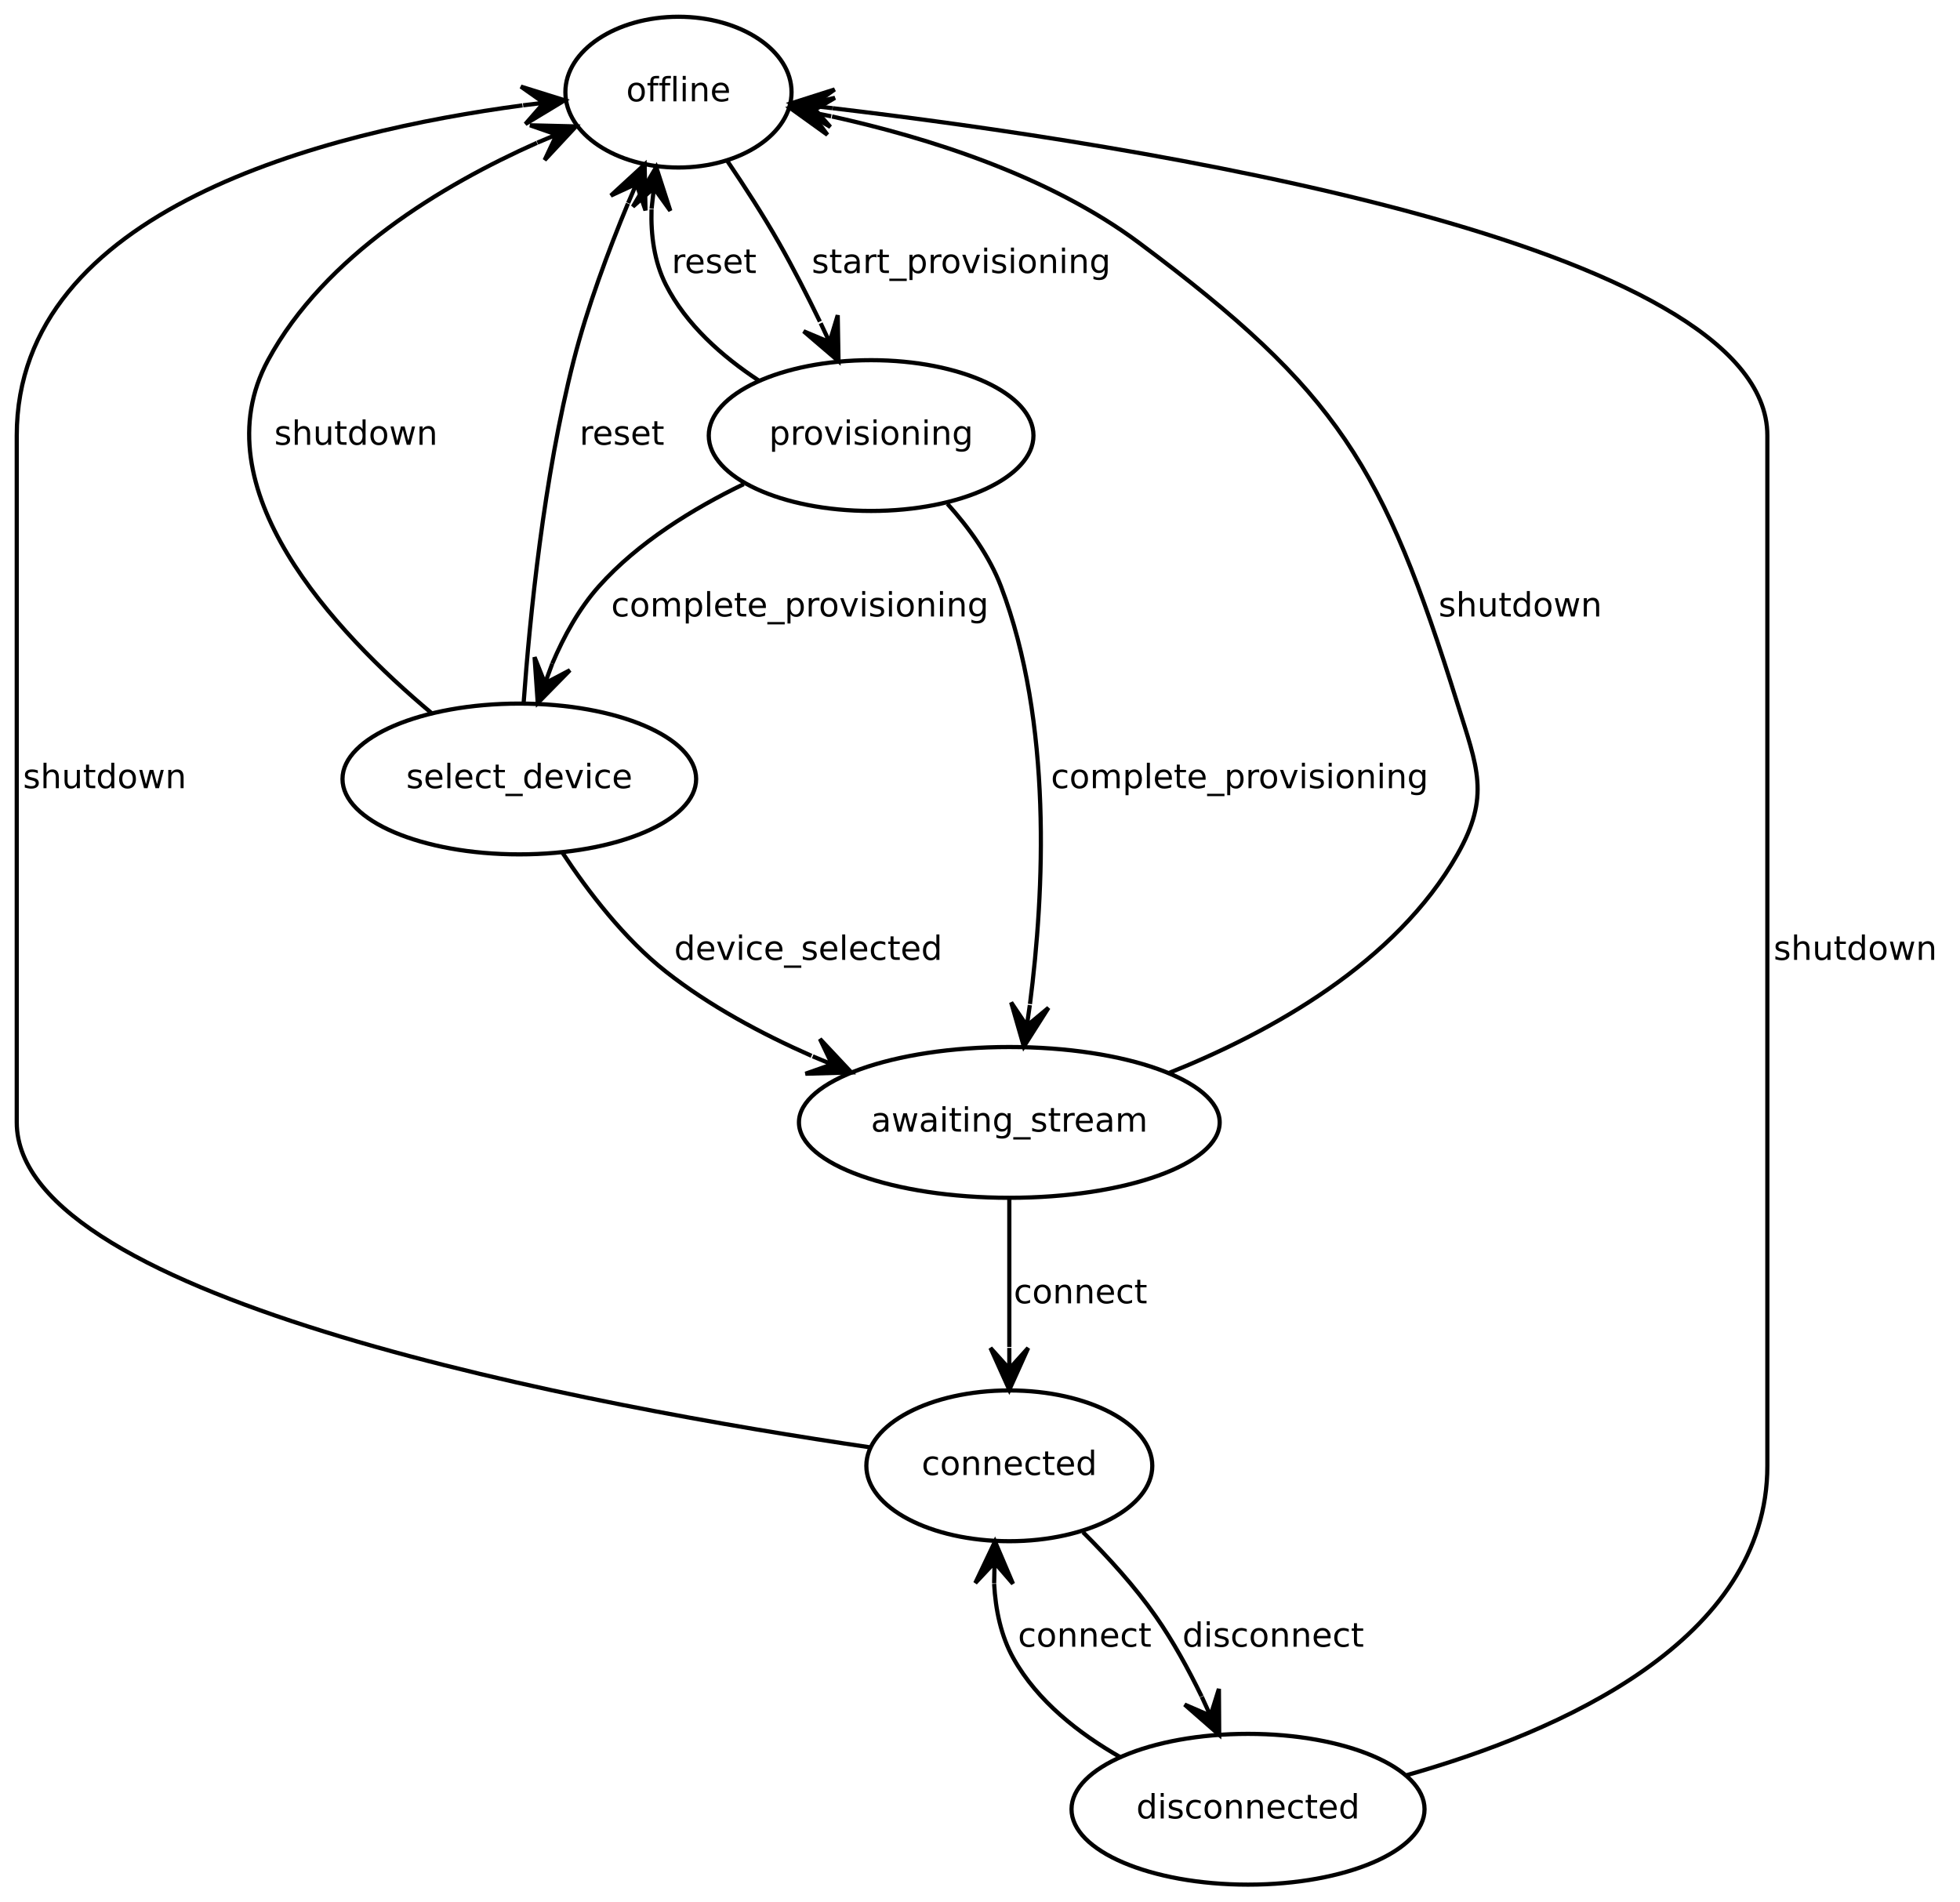
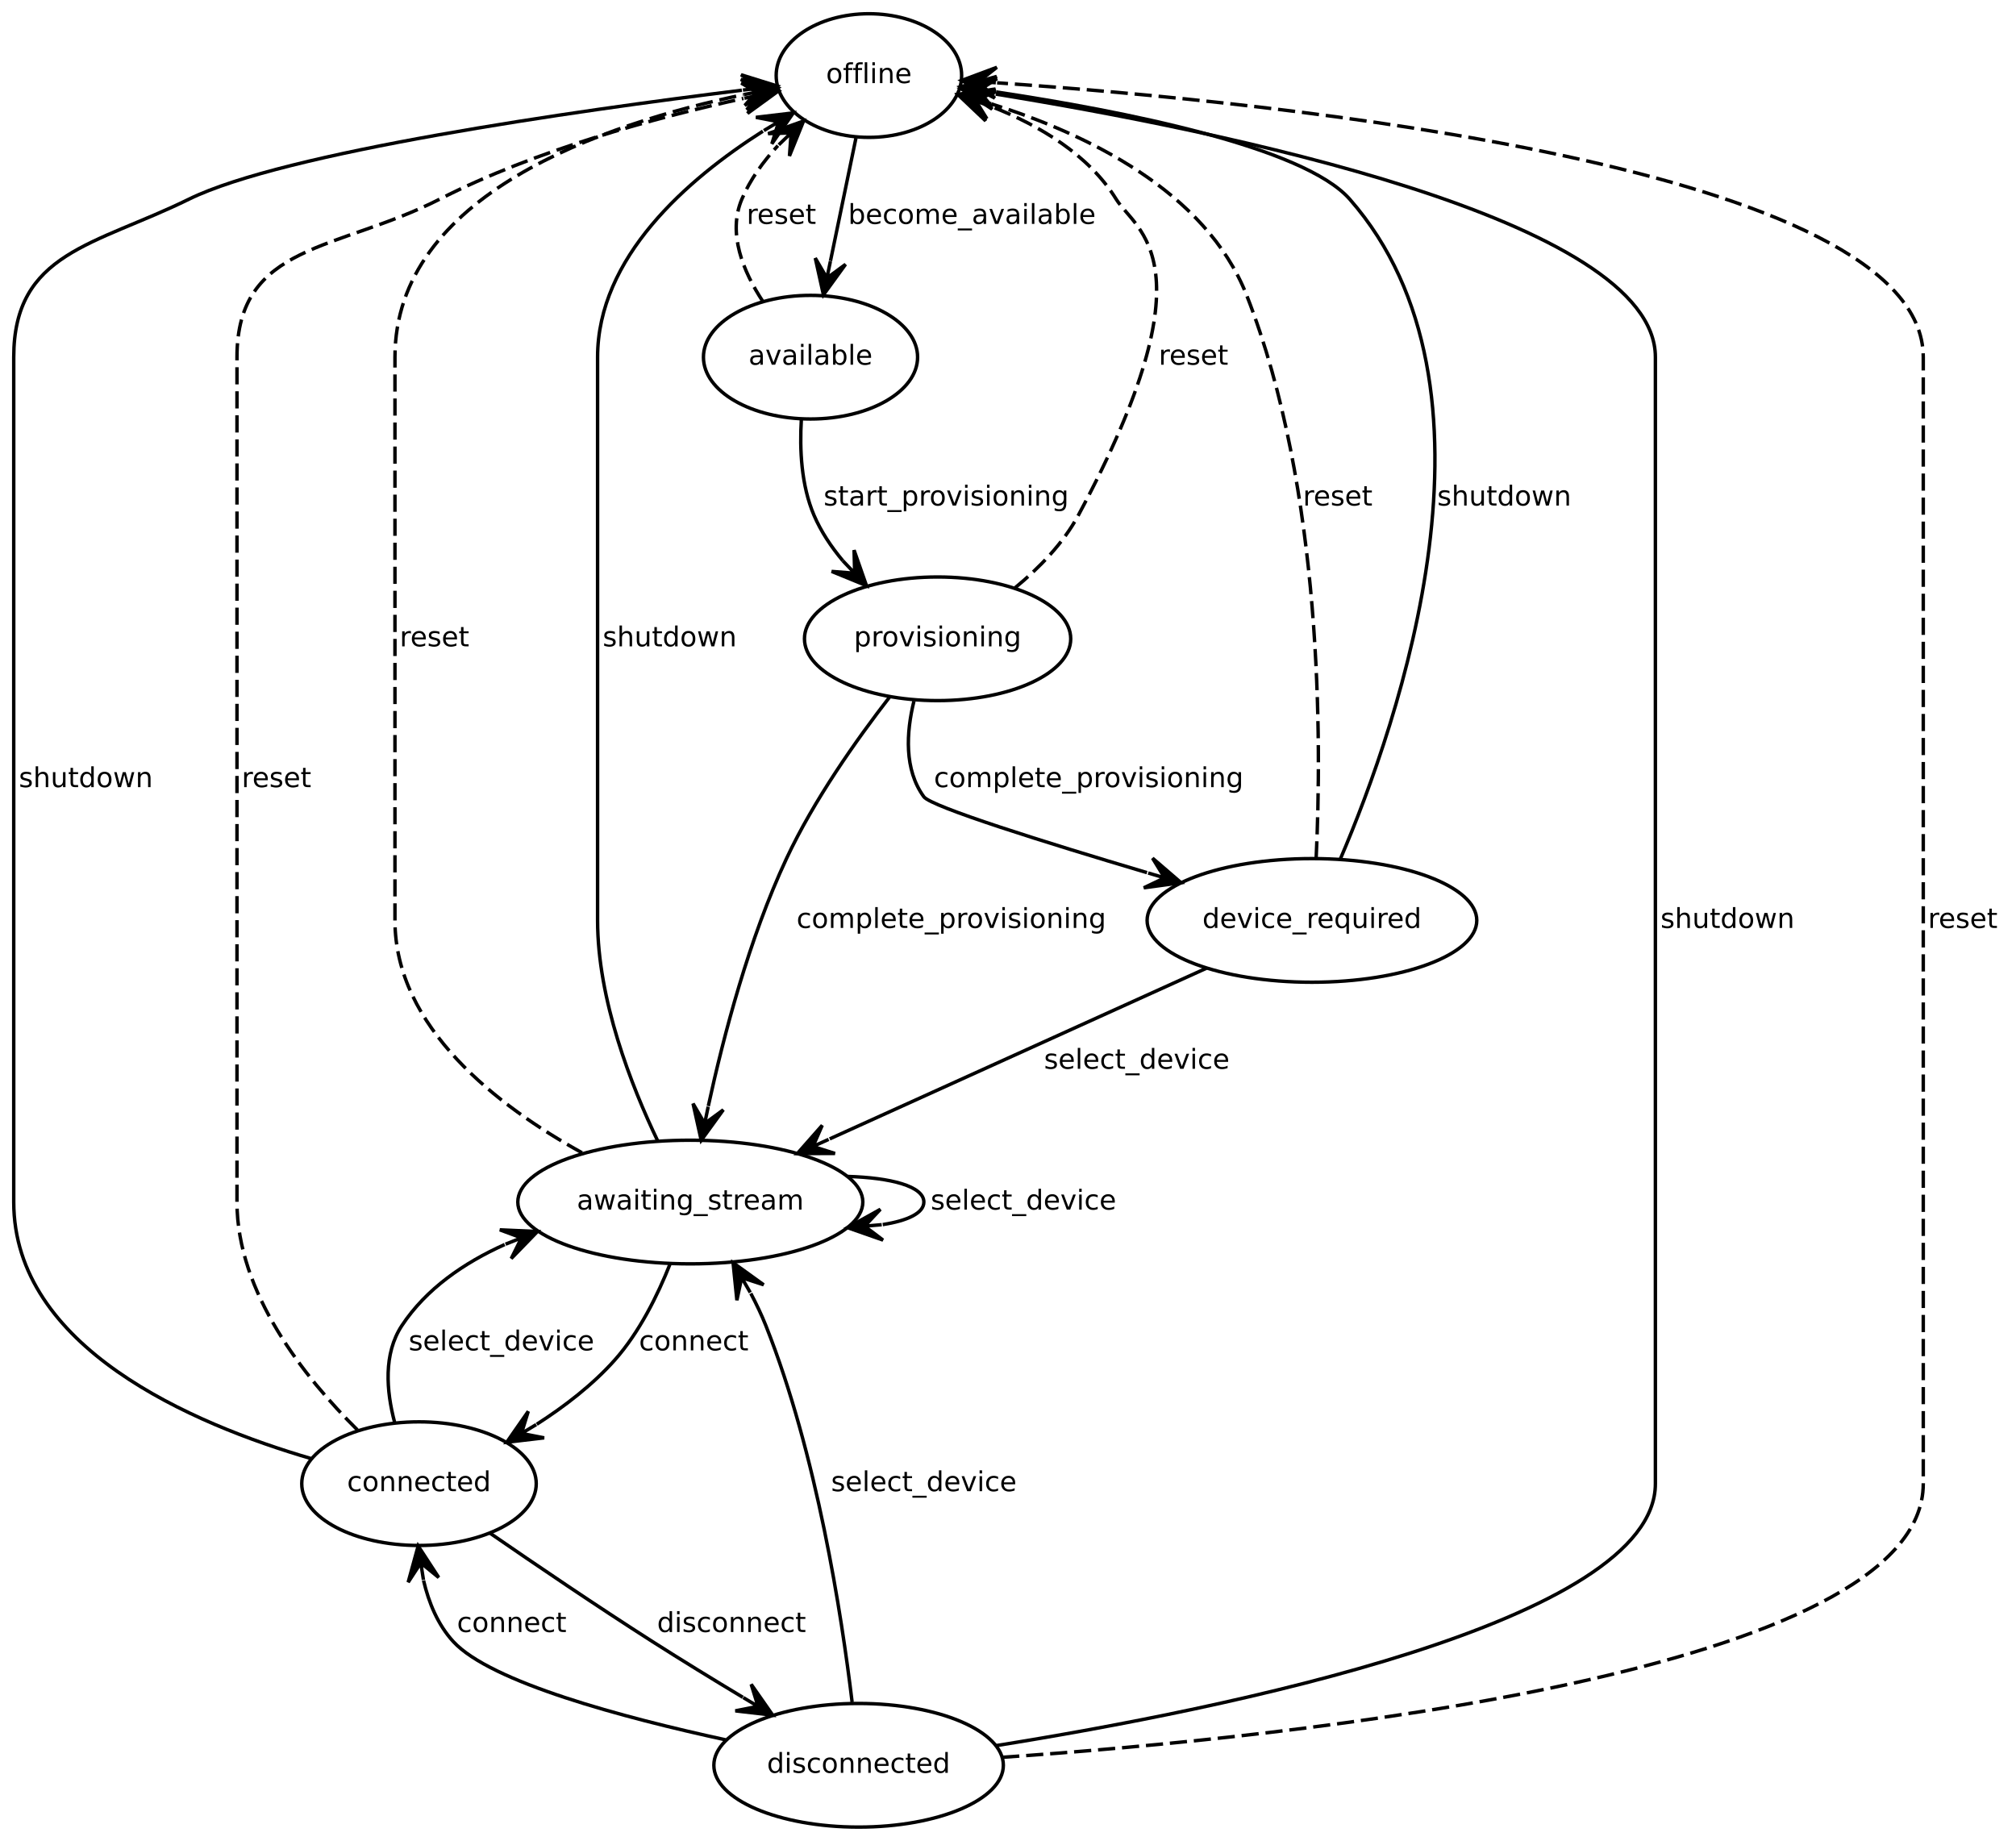
- <svg xmlns="http://www.w3.org/2000/svg" width="468pt" height="454pt" viewBox="0.00 0.00 468.00 454.00">
-   <g id="graph1" class="graph" transform="scale(1 1) rotate(0) translate(4 450)">
-     <polygon fill="white" stroke="white" points="-4,5 -4,-450 465,-450 465,5 -4,5" />
+ <svg xmlns="http://www.w3.org/2000/svg" width="587pt" height="536pt" viewBox="0.00 0.00 587.00 536.00">
+   <g id="graph1" class="graph" transform="scale(1 1) rotate(0) translate(4 532)">
+     <polygon fill="white" stroke="white" points="-4,5 -4,-532 584,-532 584,5 -4,5" />
    <g id="node1" class="node">
-       <ellipse fill="none" stroke="black" cx="158" cy="-428" rx="27" ry="18" />
-       <text text-anchor="middle" x="158" y="-425.8" font-family="Bitstream Vera Sans" font-size="8.00">offline</text>
+       <ellipse fill="none" stroke="black" cx="249" cy="-510" rx="27" ry="18" />
+       <text text-anchor="middle" x="249" y="-507.8" font-family="Bitstream Vera Sans" font-size="8.00">offline</text>
    </g>
    <g id="node3" class="node">
-       <ellipse fill="none" stroke="black" cx="204" cy="-346" rx="38.763" ry="18" />
-       <text text-anchor="middle" x="204" y="-343.8" font-family="Bitstream Vera Sans" font-size="8.00">provisioning</text>
+       <ellipse fill="none" stroke="black" cx="232" cy="-428" rx="31.177" ry="18" />
+       <text text-anchor="middle" x="232" y="-425.8" font-family="Bitstream Vera Sans" font-size="8.00">available</text>
    </g>
    <g id="edge2" class="edge">
-       <path fill="none" stroke="black" d="M169.738,-411.462C173.813,-405.451 178.287,-398.53 182,-392 185.389,-386.041 188.74,-379.478 191.767,-373.222" />
-       <polygon fill="black" stroke="black" points="196.215,-363.774 196.027,-374.738 194.085,-368.298 191.956,-372.821 191.956,-372.821 191.956,-372.821 194.085,-368.298 187.884,-370.905 196.215,-363.774 196.215,-363.774" />
-       <text text-anchor="middle" x="225.5" y="-384.8" font-family="Bitstream Vera Sans" font-size="8.00">start_provisioning</text>
+       <path fill="none" stroke="black" d="M245.227,-491.802C243.048,-481.291 240.262,-467.85 237.809,-456.018" />
+       <polygon fill="black" stroke="black" points="235.762,-446.148 242.199,-455.026 236.777,-451.043 237.792,-455.939 237.792,-455.939 237.792,-455.939 236.777,-451.043 233.386,-456.853 235.762,-446.148 235.762,-446.148" />
+       <text text-anchor="middle" x="279" y="-466.8" font-family="Bitstream Vera Sans" font-size="8.00">become_available</text>
+     </g>
+     <g id="edge26" class="edge">
+       <path fill="none" stroke="black" stroke-dasharray="5,2" d="M218.181,-444.143C212.361,-452.949 207.799,-464.052 212,-474 214.412,-479.712 218.223,-484.967 222.5,-489.593" />
+       <polygon fill="black" stroke="black" points="229.975,-496.757 219.641,-493.086 226.365,-493.297 222.755,-489.837 222.755,-489.837 222.755,-489.837 226.365,-493.297 225.869,-486.588 229.975,-496.757 229.975,-496.757" />
+       <text text-anchor="middle" x="223.5" y="-466.8" font-family="Bitstream Vera Sans" font-size="8.00">reset</text>
+     </g>
+     <g id="node5" class="node">
+       <ellipse fill="none" stroke="black" cx="269" cy="-346" rx="38.763" ry="18" />
+       <text text-anchor="middle" x="269" y="-343.8" font-family="Bitstream Vera Sans" font-size="8.00">provisioning</text>
+     </g>
+     <g id="edge4" class="edge">
+       <path fill="none" stroke="black" d="M229.332,-409.867C228.797,-401.119 229.298,-390.669 233,-382 235.031,-377.245 238.013,-372.783 241.406,-368.729" />
+       <polygon fill="black" stroke="black" points="248.296,-361.465 244.679,-371.817 244.855,-365.092 241.414,-368.72 241.414,-368.72 241.414,-368.72 244.855,-365.092 238.149,-365.624 248.296,-361.465 248.296,-361.465" />
+       <text text-anchor="middle" x="271.5" y="-384.8" font-family="Bitstream Vera Sans" font-size="8.00">start_provisioning</text>
+     </g>
+     <g id="edge28" class="edge">
+       <path fill="none" stroke="black" stroke-dasharray="5,2" d="M291.566,-360.861C298.581,-366.624 305.616,-373.817 310,-382 349.617,-455.953 326.71,-464.76 321,-474 312.959,-487.01 298.635,-495.476 284.87,-500.905" />
+       <polygon fill="black" stroke="black" points="275.043,-504.343 282.996,-496.793 279.762,-502.692 284.482,-501.041 284.482,-501.041 284.482,-501.041 279.762,-502.692 285.968,-505.288 275.043,-504.343 275.043,-504.343" />
+       <text text-anchor="middle" x="343.5" y="-425.8" font-family="Bitstream Vera Sans" font-size="8.00">reset</text>
+     </g>
+     <g id="node7" class="node">
+       <ellipse fill="none" stroke="black" cx="197" cy="-182" rx="50.23" ry="18" />
+       <text text-anchor="middle" x="197" y="-179.8" font-family="Bitstream Vera Sans" font-size="8.00">awaiting_stream</text>
+     </g>
+     <g id="edge6" class="edge">
+       <path fill="none" stroke="black" d="M255.013,-329.019C245.409,-316.636 233,-299.098 225,-282 214.134,-258.777 206.7,-230.496 202.238,-209.943" />
+       <polygon fill="black" stroke="black" points="200.173,-199.967 206.606,-208.848 201.186,-204.864 202.2,-209.76 202.2,-209.76 202.2,-209.76 201.186,-204.864 197.793,-210.672 200.173,-199.967 200.173,-199.967" />
+       <text text-anchor="middle" x="273" y="-261.8" font-family="Bitstream Vera Sans" font-size="8.00">complete_provisioning</text>
+     </g>
+     <g id="node9" class="node">
+       <ellipse fill="none" stroke="black" cx="378" cy="-264" rx="47.997" ry="18" />
+       <text text-anchor="middle" x="378" y="-261.8" font-family="Bitstream Vera Sans" font-size="8.00">device_required</text>
+     </g>
+     <g id="edge8" class="edge">
+       <path fill="none" stroke="black" d="M262.116,-327.874C259.867,-318.713 259.229,-307.896 265,-300 267.108,-297.116 300.153,-286.775 329.965,-277.912" />
+       <polygon fill="black" stroke="black" points="339.902,-274.976 331.587,-282.125 335.107,-276.393 330.312,-277.81 330.312,-277.81 330.312,-277.81 335.107,-276.393 329.037,-273.494 339.902,-274.976 339.902,-274.976" />
+       <text text-anchor="middle" x="313" y="-302.8" font-family="Bitstream Vera Sans" font-size="8.00">complete_provisioning</text>
+     </g>
+     <g id="edge32" class="edge">
+       <path fill="none" stroke="black" stroke-dasharray="5,2" d="M165.465,-196.347C140.921,-209.917 111,-232.849 111,-264 111,-428 111,-428 111,-428 111,-475.272 171.587,-495.901 212.471,-504.439" />
+       <polygon fill="black" stroke="black" points="222.392,-506.358 211.72,-508.877 217.483,-505.409 212.574,-504.459 212.574,-504.459 212.574,-504.459 217.483,-505.409 213.429,-500.041 222.392,-506.358 222.392,-506.358" />
+       <text text-anchor="middle" x="122.5" y="-343.8" font-family="Bitstream Vera Sans" font-size="8.00">reset</text>
+     </g>
+     <g id="edge20" class="edge">
+       <path fill="none" stroke="black" d="M187.557,-199.687C179.771,-215.933 170,-240.919 170,-264 170,-428 170,-428 170,-428 170,-457.015 195.97,-479.714 218.13,-493.802" />
+       <polygon fill="black" stroke="black" points="226.994,-499.129 216.105,-497.835 222.708,-496.553 218.422,-493.978 218.422,-493.978 218.422,-493.978 222.708,-496.553 220.74,-490.121 226.994,-499.129 226.994,-499.129" />
+       <text text-anchor="middle" x="191" y="-343.8" font-family="Bitstream Vera Sans" font-size="8.00">shutdown</text>
+     </g>
+     <g id="edge38" class="edge">
+       <path fill="none" stroke="black" d="M242.764,-189.454C255.368,-189.094 265,-186.609 265,-182 265,-178.759 260.238,-176.568 253.03,-175.428" />
+       <polygon fill="black" stroke="black" points="242.764,-174.546 253.113,-170.919 247.746,-174.974 252.728,-175.402 252.728,-175.402 252.728,-175.402 247.746,-174.974 252.342,-179.886 242.764,-174.546 242.764,-174.546" />
+       <text text-anchor="middle" x="294" y="-179.8" font-family="Bitstream Vera Sans" font-size="8.00">select_device</text>
+     </g>
+     <g id="node12" class="node">
+       <ellipse fill="none" stroke="black" cx="118" cy="-100" rx="34.139" ry="18" />
+       <text text-anchor="middle" x="118" y="-97.8" font-family="Bitstream Vera Sans" font-size="8.00">connected</text>
+     </g>
+     <g id="edge12" class="edge">
+       <path fill="none" stroke="black" d="M191.126,-164.018C187.509,-154.896 182.176,-144.071 175,-136 168.603,-128.806 160.433,-122.518 152.289,-117.297" />
+       <polygon fill="black" stroke="black" points="143.548,-112.059 154.439,-113.339 147.837,-114.629 152.125,-117.199 152.125,-117.199 152.125,-117.199 147.837,-114.629 149.812,-121.059 143.548,-112.059 143.548,-112.059" />
+       <text text-anchor="middle" x="198" y="-138.8" font-family="Bitstream Vera Sans" font-size="8.00">connect</text>
+     </g>
+     <g id="edge30" class="edge">
+       <path fill="none" stroke="black" stroke-dasharray="5,2" d="M379.22,-282.052C380.825,-315.618 381.213,-389.363 359,-446 347.037,-476.502 312.025,-493.141 284.679,-501.743" />
+       <polygon fill="black" stroke="black" points="275.009,-504.56 283.352,-497.443 279.809,-503.162 284.61,-501.764 284.61,-501.764 284.61,-501.764 279.809,-503.162 285.868,-506.084 275.009,-504.56 275.009,-504.56" />
+       <text text-anchor="middle" x="385.5" y="-384.8" font-family="Bitstream Vera Sans" font-size="8.00">reset</text>
+     </g>
+     <g id="edge18" class="edge">
+       <path fill="none" stroke="black" d="M386.262,-281.871C403.356,-321.815 437.159,-419.117 389,-474 375.554,-489.323 322.79,-499.696 286.028,-505.231" />
+       <polygon fill="black" stroke="black" points="275.662,-506.729 284.916,-500.845 280.61,-506.014 285.559,-505.299 285.559,-505.299 285.559,-505.299 280.61,-506.014 286.203,-509.752 275.662,-506.729 275.662,-506.729" />
+       <text text-anchor="middle" x="434" y="-384.8" font-family="Bitstream Vera Sans" font-size="8.00">shutdown</text>
+     </g>
+     <g id="edge10" class="edge">
+       <path fill="none" stroke="black" d="M347.296,-250.09C317.094,-236.407 270.811,-215.439 237.587,-200.388" />
+       <polygon fill="black" stroke="black" points="228.158,-196.116 239.124,-196.144 232.713,-198.179 237.267,-200.243 237.267,-200.243 237.267,-200.243 232.713,-198.179 235.41,-204.342 228.158,-196.116 228.158,-196.116" />
+       <text text-anchor="middle" x="327" y="-220.8" font-family="Bitstream Vera Sans" font-size="8.00">select_device</text>
+     </g>
+     <g id="edge22" class="edge">
+       <path fill="none" stroke="black" d="M86.688,-107.276C51.73,-117.477 0,-139.715 0,-182 0,-428 0,-428 0,-428 0,-458.525 23.606,-460.534 51,-474 78.751,-487.641 162.79,-499.63 212.008,-505.729" />
+       <polygon fill="black" stroke="black" points="222.244,-506.975 211.773,-510.234 217.281,-506.371 212.317,-505.767 212.317,-505.767 212.317,-505.767 217.281,-506.371 212.861,-501.3 222.244,-506.975 222.244,-506.975" />
+       <text text-anchor="middle" x="21" y="-302.8" font-family="Bitstream Vera Sans" font-size="8.00">shutdown</text>
+     </g>
+     <g id="edge34" class="edge">
+       <path fill="none" stroke="black" stroke-dasharray="5,2" d="M100.057,-115.657C84.681,-130.891 65,-155.557 65,-182 65,-428 65,-428 65,-428 65,-461.25 94.375,-458.902 124,-474 152.119,-488.33 186.787,-497.742 212.475,-503.336" />
+       <polygon fill="black" stroke="black" points="222.541,-505.434 211.833,-507.799 217.646,-504.414 212.751,-503.394 212.751,-503.394 212.751,-503.394 217.646,-504.414 213.669,-498.988 222.541,-505.434 222.541,-505.434" />
+       <text text-anchor="middle" x="76.5" y="-302.8" font-family="Bitstream Vera Sans" font-size="8.00">reset</text>
+     </g>
+     <g id="edge40" class="edge">
+       <path fill="none" stroke="black" d="M110.89,-117.891C108.488,-126.988 107.605,-137.818 113,-146 120.099,-156.765 131.156,-164.324 142.944,-169.626" />
+       <polygon fill="black" stroke="black" points="152.492,-173.413 141.537,-173.909 147.844,-171.57 143.196,-169.726 143.196,-169.726 143.196,-169.726 147.844,-171.57 144.856,-165.543 152.492,-173.413 152.492,-173.413" />
+       <text text-anchor="middle" x="142" y="-138.8" font-family="Bitstream Vera Sans" font-size="8.00">select_device</text>
+     </g>
+     <g id="node13" class="node">
+       <ellipse fill="none" stroke="black" cx="246" cy="-18" rx="42.147" ry="18" />
+       <text text-anchor="middle" x="246" y="-15.8" font-family="Bitstream Vera Sans" font-size="8.00">disconnected</text>
+     </g>
+     <g id="edge16" class="edge">
+       <path fill="none" stroke="black" d="M138.639,-85.612C152.019,-76.39 169.896,-64.268 186,-54 194.438,-48.62 203.659,-42.974 212.285,-37.791" />
+       <polygon fill="black" stroke="black" points="221.001,-32.588 214.722,-41.578 216.708,-35.151 212.415,-37.714 212.415,-37.714 212.415,-37.714 216.708,-35.151 210.108,-33.85 221.001,-32.588 221.001,-32.588" />
+       <text text-anchor="middle" x="209" y="-56.8" font-family="Bitstream Vera Sans" font-size="8.00">disconnect</text>
    </g>
    <g id="edge24" class="edge">
-       <path fill="none" stroke="black" d="M177.158,-359.149C168.458,-364.877 159.815,-372.488 155,-382 152.221,-387.489 151.382,-393.83 151.568,-400.015" />
-       <polygon fill="black" stroke="black" points="152.687,-410.101 147.112,-400.659 152.136,-405.132 151.584,-400.162 151.584,-400.162 151.584,-400.162 152.136,-405.132 156.057,-399.666 152.687,-410.101 152.687,-410.101" />
-       <text text-anchor="middle" x="166.5" y="-384.8" font-family="Bitstream Vera Sans" font-size="8.00">reset</text>
+       <path fill="none" stroke="black" d="M285.882,-23.699C352.214,-34.309 478,-59.737 478,-100 478,-428 478,-428 478,-428 478,-468.302 350.694,-494.091 285.921,-504.604" />
+       <polygon fill="black" stroke="black" points="275.717,-506.218 284.892,-500.211 280.656,-505.437 285.595,-504.656 285.595,-504.656 285.595,-504.656 280.656,-505.437 286.298,-509.101 275.717,-506.218 275.717,-506.218" />
+       <text text-anchor="middle" x="499" y="-261.8" font-family="Bitstream Vera Sans" font-size="8.00">shutdown</text>
    </g>
-     <g id="node5" class="node">
-       <ellipse fill="none" stroke="black" cx="237" cy="-182" rx="50.23" ry="18" />
-       <text text-anchor="middle" x="237" y="-179.8" font-family="Bitstream Vera Sans" font-size="8.00">awaiting_stream</text>
+     <g id="edge36" class="edge">
+       <path fill="none" stroke="black" stroke-dasharray="5,2" d="M287.808,-20.321C372.425,-26.166 556,-45.165 556,-100 556,-428 556,-428 556,-428 556,-483.238 368.137,-502.234 286.327,-507.887" />
+       <polygon fill="black" stroke="black" points="275.975,-508.569 285.657,-503.421 280.964,-508.24 285.953,-507.911 285.953,-507.911 285.953,-507.911 280.964,-508.24 286.25,-512.401 275.975,-508.569 275.975,-508.569" />
+       <text text-anchor="middle" x="567.5" y="-261.8" font-family="Bitstream Vera Sans" font-size="8.00">reset</text>
    </g>
-     <g id="edge4" class="edge">
-       <path fill="none" stroke="black" d="M222.221,-329.703C227.334,-324.026 232.245,-317.247 235,-310 247.355,-277.499 245.356,-236.919 241.933,-210.272" />
-       <polygon fill="black" stroke="black" points="240.471,-200.109 246.349,-209.366 241.183,-205.058 241.895,-210.007 241.895,-210.007 241.895,-210.007 241.183,-205.058 237.441,-210.648 240.471,-200.109 240.471,-200.109" />
-       <text text-anchor="middle" x="292" y="-261.8" font-family="Bitstream Vera Sans" font-size="8.00">complete_provisioning</text>
-     </g>
-     <g id="node7" class="node">
-       <ellipse fill="none" stroke="black" cx="120" cy="-264" rx="42.221" ry="18" />
-       <text text-anchor="middle" x="120" y="-261.8" font-family="Bitstream Vera Sans" font-size="8.00">select_device</text>
-     </g>
-     <g id="edge6" class="edge">
-       <path fill="none" stroke="black" d="M173.575,-334.401C161.533,-328.577 148.36,-320.493 139,-310 134.286,-304.715 130.642,-298.098 127.867,-291.544" />
-       <polygon fill="black" stroke="black" points="124.4,-282.15 132.084,-289.973 126.131,-286.84 127.863,-291.531 127.863,-291.531 127.863,-291.531 126.131,-286.84 123.641,-293.089 124.4,-282.15 124.4,-282.15" />
-       <text text-anchor="middle" x="187" y="-302.8" font-family="Bitstream Vera Sans" font-size="8.00">complete_provisioning</text>
-     </g>
-     <g id="edge18" class="edge">
-       <path fill="none" stroke="black" d="M275.117,-193.802C299.54,-203.569 329.318,-220.11 344,-246 351.893,-259.918 348.763,-266.726 344,-282 326.309,-338.728 315.619,-356.454 268,-392 246.496,-408.052 217.493,-417.154 194.667,-422.188" />
-       <polygon fill="black" stroke="black" points="184.663,-424.225 193.564,-417.82 189.562,-423.227 194.462,-422.229 194.462,-422.229 194.462,-422.229 189.562,-423.227 195.359,-426.639 184.663,-424.225 184.663,-424.225" />
-       <text text-anchor="middle" x="359" y="-302.8" font-family="Bitstream Vera Sans" font-size="8.00">shutdown</text>
-     </g>
-     <g id="node9" class="node">
-       <ellipse fill="none" stroke="black" cx="237" cy="-100" rx="34.139" ry="18" />
-       <text text-anchor="middle" x="237" y="-97.8" font-family="Bitstream Vera Sans" font-size="8.00">connected</text>
-     </g>
-     <g id="edge8" class="edge">
-       <path fill="none" stroke="black" d="M237,-163.802C237,-153.398 237,-140.122 237,-128.377" />
-       <polygon fill="black" stroke="black" points="237,-118.148 241.5,-128.148 237,-123.148 237,-128.148 237,-128.148 237,-128.148 237,-123.148 232.5,-128.148 237,-118.148 237,-118.148" />
-       <text text-anchor="middle" x="254" y="-138.8" font-family="Bitstream Vera Sans" font-size="8.00">connect</text>
-     </g>
-     <g id="edge26" class="edge">
-       <path fill="none" stroke="black" d="M121.042,-282.317C122.502,-302.564 125.83,-336.017 133,-364 136.229,-376.602 141.244,-390.081 145.937,-401.404" />
-       <polygon fill="black" stroke="black" points="149.925,-410.722 141.853,-403.299 147.958,-406.125 145.99,-401.529 145.99,-401.529 145.99,-401.529 147.958,-406.125 150.127,-399.758 149.925,-410.722 149.925,-410.722" />
-       <text text-anchor="middle" x="144.5" y="-343.8" font-family="Bitstream Vera Sans" font-size="8.00">reset</text>
-     </g>
-     <g id="edge16" class="edge">
-       <path fill="none" stroke="black" d="M99.098,-279.683C75.827,-299.163 43.519,-333.553 60,-364 73.543,-389.019 101.582,-405.814 124.212,-415.898" />
-       <polygon fill="black" stroke="black" points="133.522,-419.813 122.559,-420.084 128.913,-417.874 124.304,-415.936 124.304,-415.936 124.304,-415.936 128.913,-417.874 126.048,-411.788 133.522,-419.813 133.522,-419.813" />
-       <text text-anchor="middle" x="81" y="-343.8" font-family="Bitstream Vera Sans" font-size="8.00">shutdown</text>
+     <g id="edge42" class="edge">
+       <path fill="none" stroke="black" d="M244.114,-36.372C241.069,-61.754 233.844,-108.642 219,-146 217.756,-149.131 216.248,-152.299 214.613,-155.39" />
+       <polygon fill="black" stroke="black" points="209.455,-164.317 210.562,-153.407 211.956,-159.988 214.458,-155.658 214.458,-155.658 214.458,-155.658 211.956,-159.988 218.354,-157.91 209.455,-164.317 209.455,-164.317" />
+       <text text-anchor="middle" x="265" y="-97.8" font-family="Bitstream Vera Sans" font-size="8.00">select_device</text>
    </g>
    <g id="edge14" class="edge">
-       <path fill="none" stroke="black" d="M130.225,-246.512C136.432,-237.088 145.066,-225.822 155,-218 165.313,-209.879 177.743,-203.199 189.771,-197.893" />
-       <polygon fill="black" stroke="black" points="199.284,-193.93 191.783,-201.93 194.668,-195.853 190.053,-197.776 190.053,-197.776 190.053,-197.776 194.668,-195.853 188.322,-193.622 199.284,-193.93 199.284,-193.93" />
-       <text text-anchor="middle" x="189" y="-220.8" font-family="Bitstream Vera Sans" font-size="8.00">device_selected</text>
-     </g>
-     <g id="edge20" class="edge">
-       <path fill="none" stroke="black" d="M203.797,-104.407C138.571,-113.997 0,-139.386 0,-182 0,-346 0,-346 0,-346 0,-400.159 74.041,-418.595 120.753,-424.837" />
-       <polygon fill="black" stroke="black" points="130.839,-426.054 120.372,-429.323 125.875,-425.455 120.911,-424.856 120.911,-424.856 120.911,-424.856 125.875,-425.455 121.45,-420.388 130.839,-426.054 130.839,-426.054" />
-       <text text-anchor="middle" x="21" y="-261.8" font-family="Bitstream Vera Sans" font-size="8.00">shutdown</text>
-     </g>
-     <g id="node10" class="node">
-       <ellipse fill="none" stroke="black" cx="294" cy="-18" rx="42.147" ry="18" />
-       <text text-anchor="middle" x="294" y="-15.8" font-family="Bitstream Vera Sans" font-size="8.00">disconnected</text>
-     </g>
-     <g id="edge12" class="edge">
-       <path fill="none" stroke="black" d="M254.598,-84.155C260.585,-78.209 267.016,-71.151 272,-64 276.081,-58.145 279.774,-51.415 282.918,-44.942" />
-       <polygon fill="black" stroke="black" points="287.113,-35.775 287.044,-46.74 285.032,-40.321 282.952,-44.868 282.952,-44.868 282.952,-44.868 285.032,-40.321 278.86,-42.995 287.113,-35.775 287.113,-35.775" />
-       <text text-anchor="middle" x="300" y="-56.8" font-family="Bitstream Vera Sans" font-size="8.00">disconnect</text>
-     </g>
-     <g id="edge22" class="edge">
-       <path fill="none" stroke="black" d="M331.878,-26.137C368.344,-36.458 418,-58.189 418,-100 418,-346 418,-346 418,-346 418,-392.24 266.539,-415.664 194.821,-424.163" />
-       <polygon fill="black" stroke="black" points="184.845,-425.31 194.266,-419.697 189.813,-424.739 194.78,-424.168 194.78,-424.168 194.78,-424.168 189.813,-424.739 195.294,-428.638 184.845,-425.31 184.845,-425.31" />
-       <text text-anchor="middle" x="439" y="-220.8" font-family="Bitstream Vera Sans" font-size="8.00">shutdown</text>
-     </g>
-     <g id="edge10" class="edge">
-       <path fill="none" stroke="black" d="M263.546,-30.41C253.625,-36.064 243.705,-43.816 238,-54 234.999,-59.358 233.71,-65.645 233.376,-71.822" />
-       <polygon fill="black" stroke="black" points="233.581,-81.927 228.879,-72.021 233.479,-76.928 233.378,-71.929 233.378,-71.929 233.378,-71.929 233.479,-76.928 237.877,-71.838 233.581,-81.927 233.581,-81.927" />
-       <text text-anchor="middle" x="255" y="-56.8" font-family="Bitstream Vera Sans" font-size="8.00">connect</text>
+       <path fill="none" stroke="black" d="M207.357,-25.393C177.268,-31.925 138.847,-42.224 128,-54 123.494,-58.892 120.843,-65.321 119.322,-71.817" />
+       <polygon fill="black" stroke="black" points="117.758,-81.867 114.849,-71.294 118.527,-76.927 119.295,-71.986 119.295,-71.986 119.295,-71.986 118.527,-76.927 123.742,-72.678 117.758,-81.867 117.758,-81.867" />
+       <text text-anchor="middle" x="145" y="-56.8" font-family="Bitstream Vera Sans" font-size="8.00">connect</text>
    </g>
  </g>
</svg>
